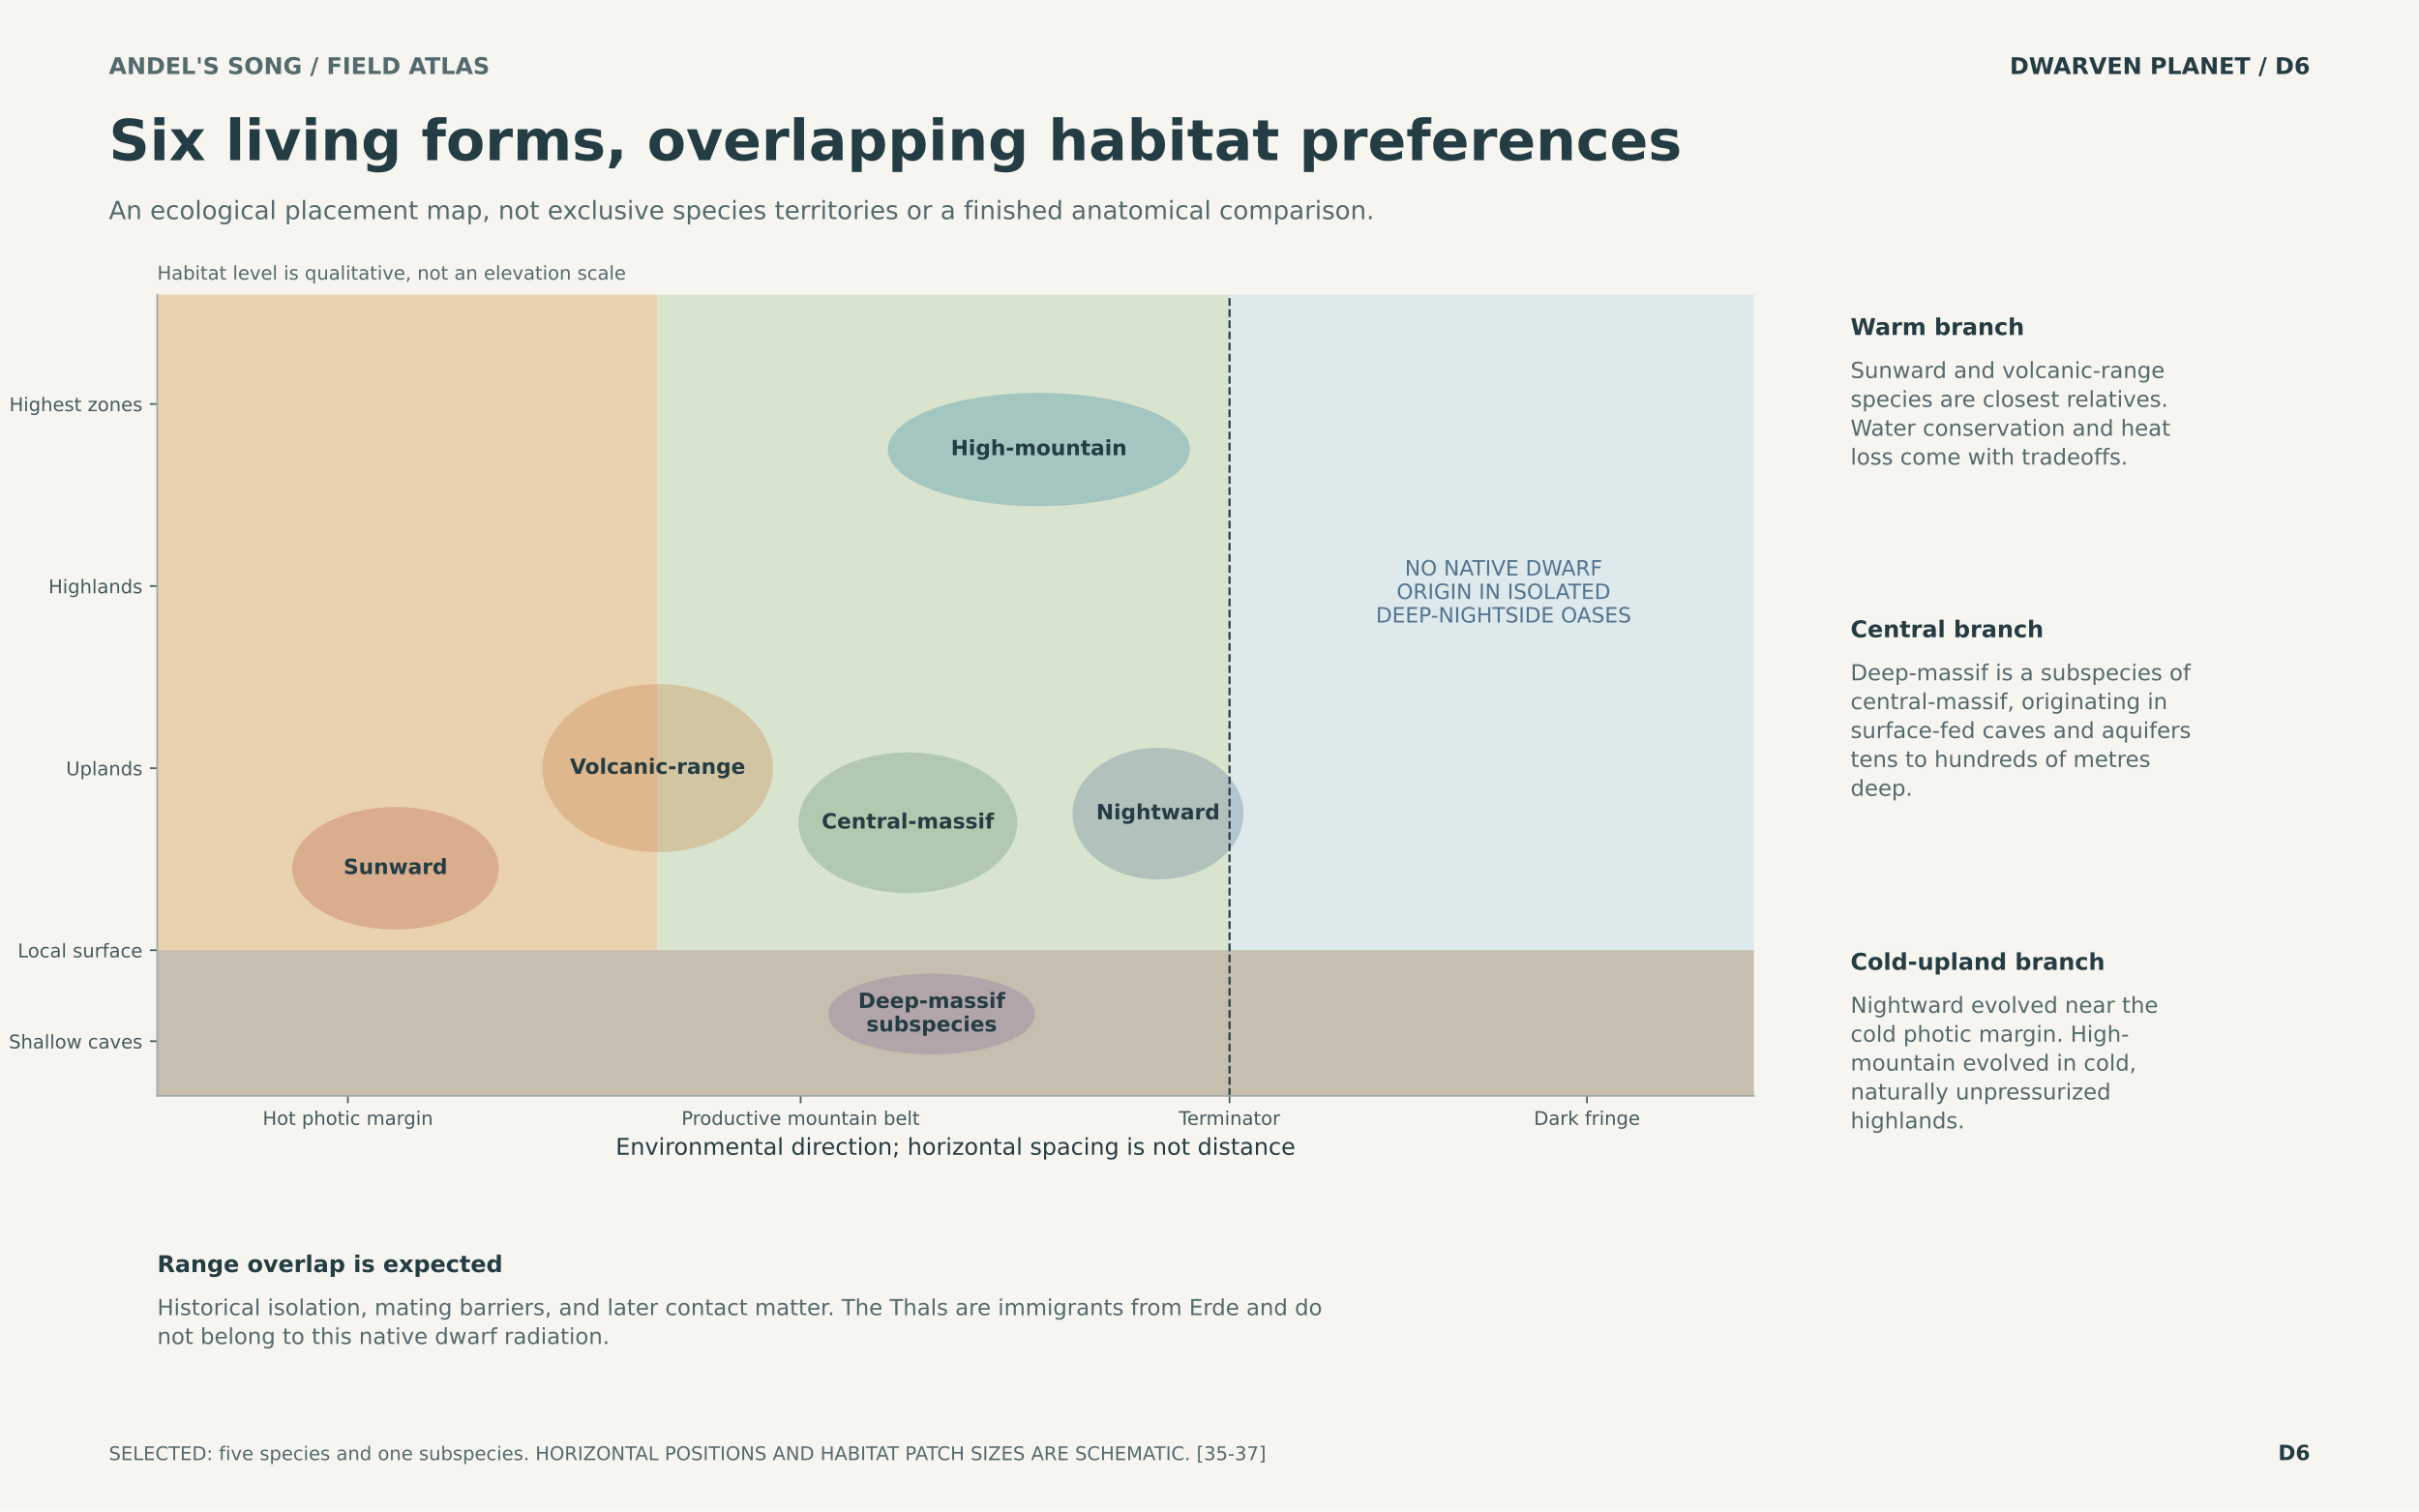
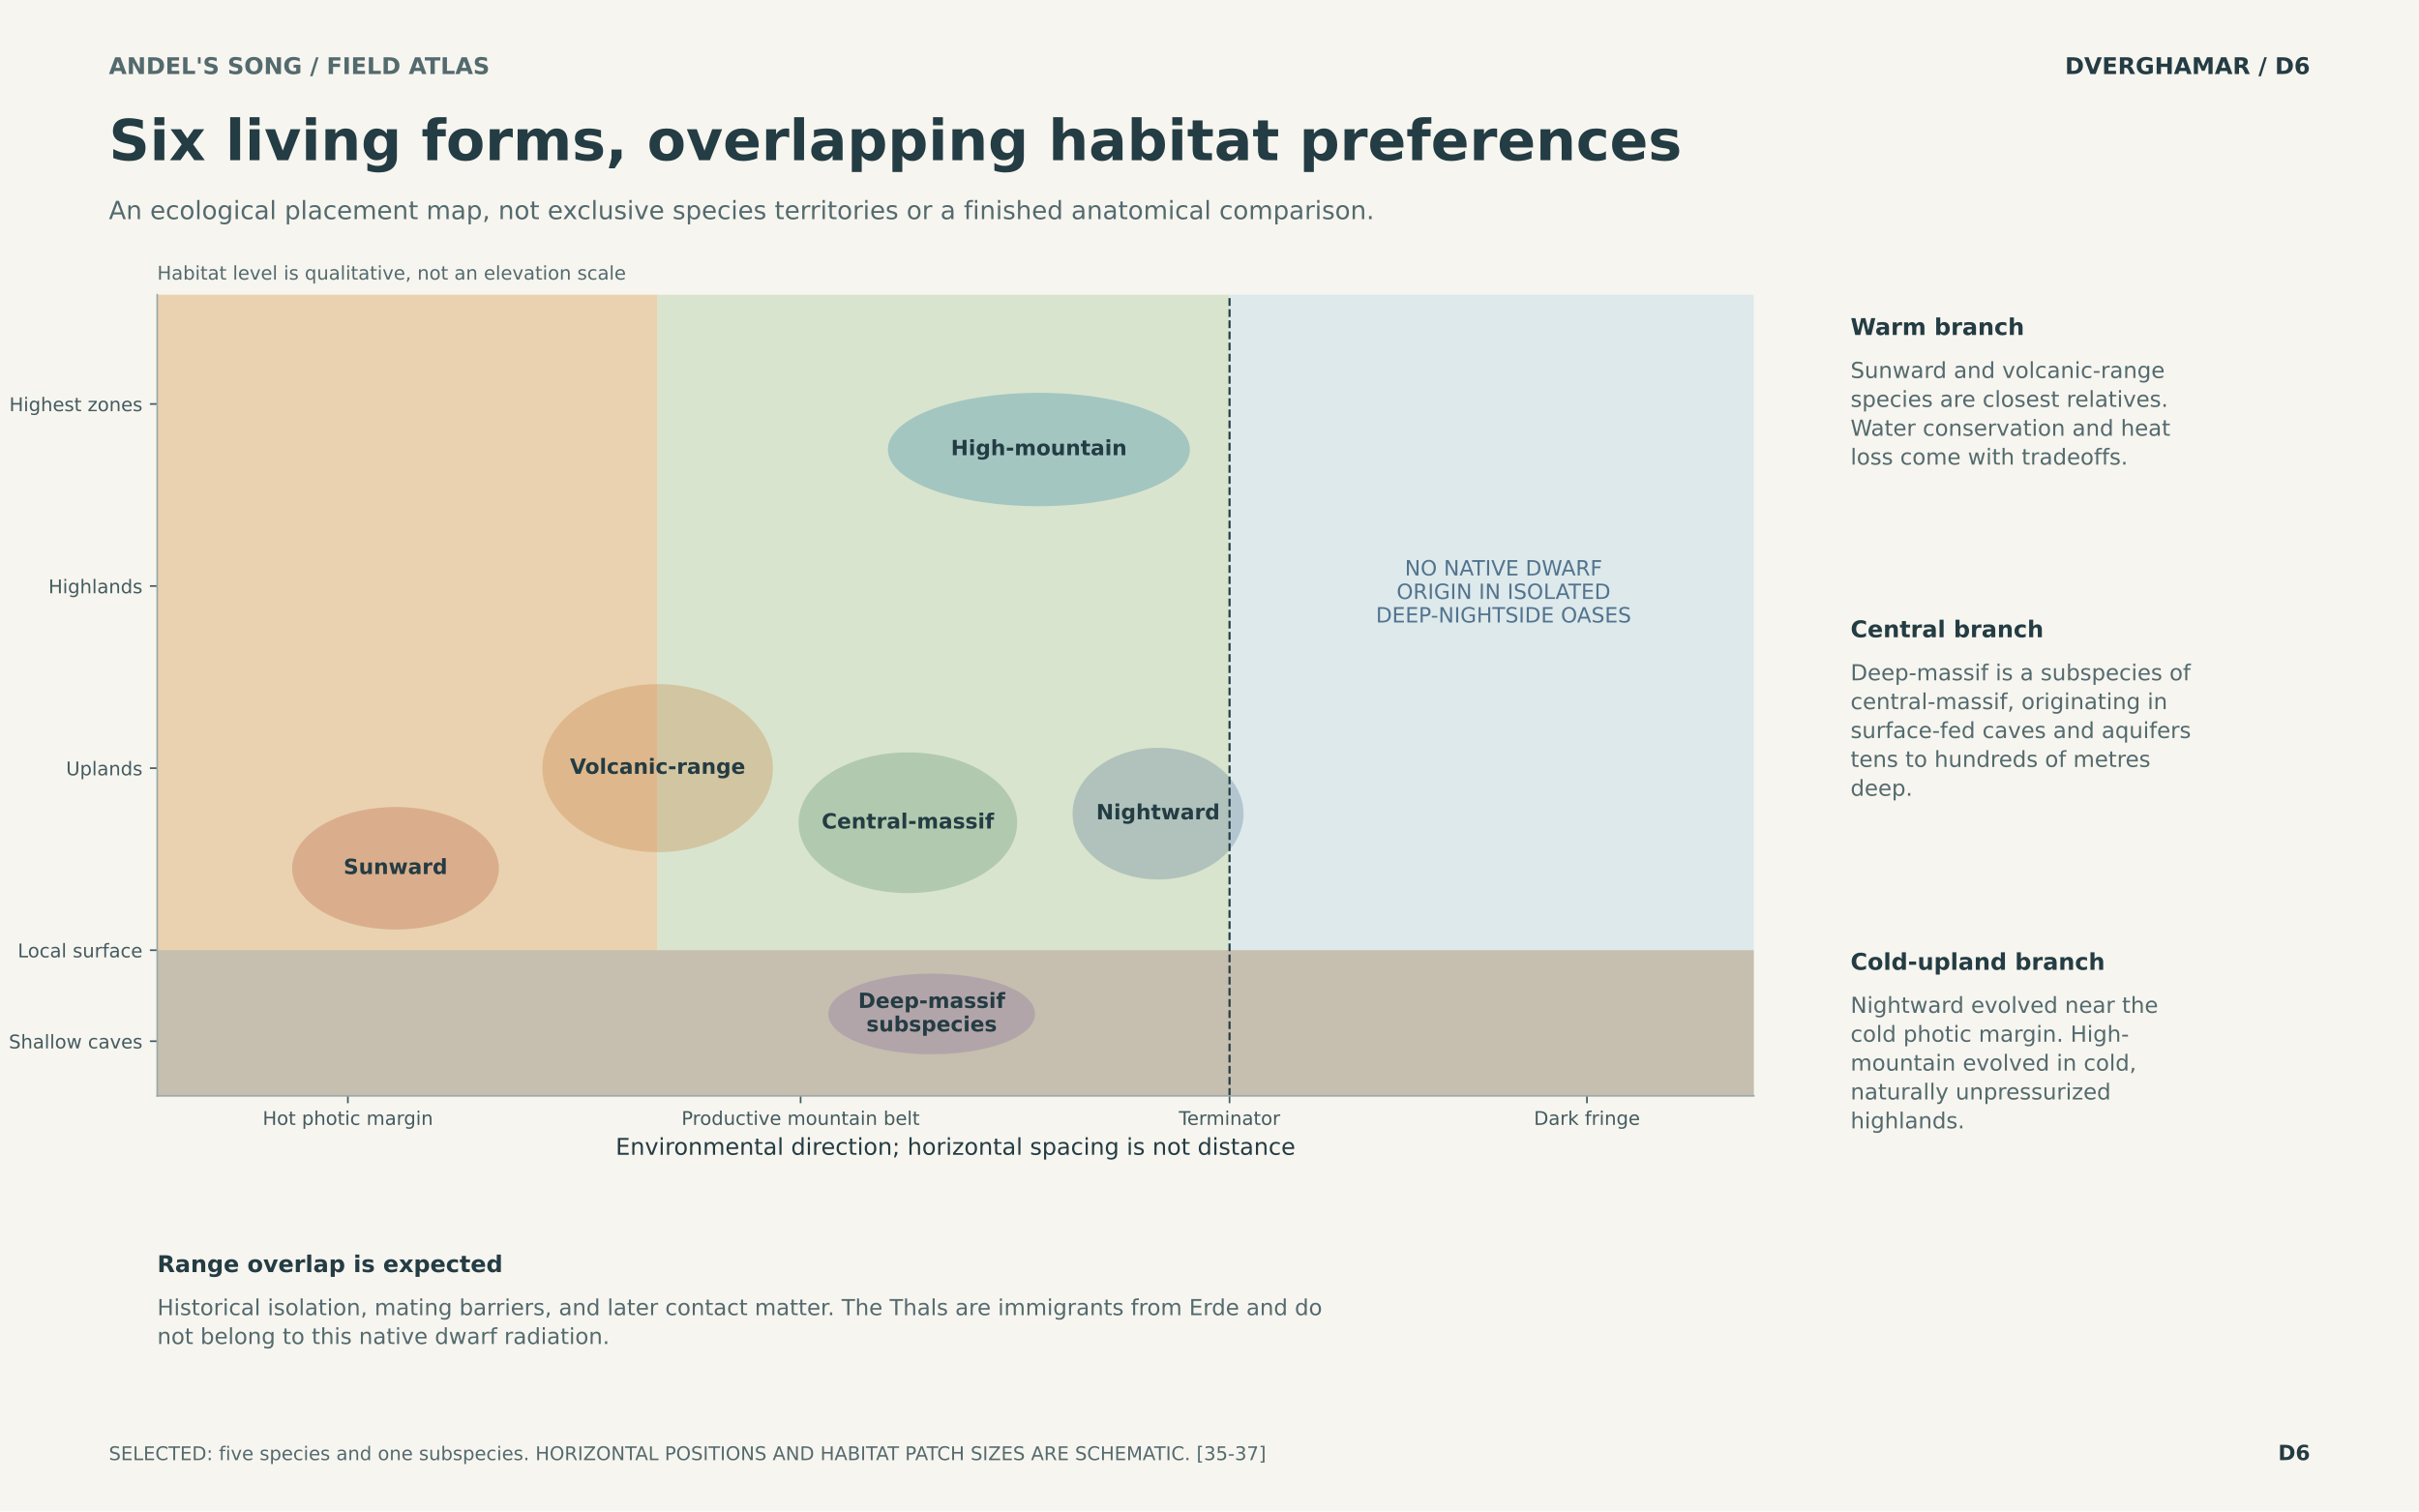
<svg xmlns="http://www.w3.org/2000/svg" xmlns:xlink="http://www.w3.org/1999/xlink" width="1152pt" height="720pt" viewBox="0 0 1152 720" version="1.1">
  <defs>
    <style type="text/css">*{stroke-linejoin: round; stroke-linecap: butt}</style>
  </defs>
  <g id="figure_1">
    <g id="patch_1">
      <path d="M 0 720  L 1152 720  L 1152 0  L 0 0  z " style="fill: #f7f5ef" />
    </g>
    <g id="axes_1">
      <g id="patch_2">
        <path d="M 74.88 522  L 835.2 522  L 835.2 140.4  L 74.88 140.4  z " style="fill: #f7f5ef" />
      </g>
      <g id="patch_3">
        <path d="M 74.88 522  L 313.189 522  L 313.189 140.4  L 74.88 140.4  z " clip-path="url(#p3c78bcf553)" style="fill: #ead2b0" />
      </g>
      <g id="patch_4">
        <path d="M 313.189 522  L 585.543 522  L 585.543 140.4  L 313.189 140.4  z " clip-path="url(#p3c78bcf553)" style="fill: #d9e4ce" />
      </g>
      <g id="patch_5">
        <path d="M 585.543 522  L 835.2 522  L 835.2 140.4  L 585.543 140.4  z " clip-path="url(#p3c78bcf553)" style="fill: #dde9eb" />
      </g>
      <g id="patch_6">
        <path d="M 74.88 522  L 835.2 522  L 835.2 452.618  L 74.88 452.618  z " clip-path="url(#p3c78bcf553)" style="fill: #c6beaf" />
      </g>
      <g id="patch_7">
        <path d="M 188.361 441.777  C 201.151 441.777 213.42 438.807 222.464 433.522  C 231.508 428.236 236.59 421.066 236.59 413.591  C 236.59 406.116 231.508 398.946 222.464 393.66  C 213.42 388.374 201.151 385.405 188.361 385.405  C 175.57 385.405 163.302 388.374 154.257 393.66  C 145.213 398.946 140.131 406.116 140.131 413.591  C 140.131 421.066 145.213 428.236 154.257 433.522  C 163.302 438.807 175.57 441.777 188.361 441.777  z " clip-path="url(#p3c78bcf553)" style="fill: #b45939; opacity: 0.3; stroke: #b45939; stroke-width: 2; stroke-linejoin: miter" />
      </g>
      <g id="patch_8">
        <path d="M 313.189 404.918  C 327.485 404.918 341.196 400.806 351.305 393.487  C 361.413 386.169 367.093 376.241 367.093 365.891  C 367.093 355.541 361.413 345.613 351.305 338.294  C 341.196 330.976 327.485 326.864 313.189 326.864  C 298.894 326.864 285.182 330.976 275.074 338.294  C 264.966 345.613 259.286 355.541 259.286 365.891  C 259.286 376.241 264.966 386.169 275.074 393.487  C 285.182 400.806 298.894 404.918 313.189 404.918  z " clip-path="url(#p3c78bcf553)" style="fill: #c17c36; opacity: 0.3; stroke: #c17c36; stroke-width: 2; stroke-linejoin: miter" />
      </g>
      <g id="patch_9">
        <path d="M 432.344 424.432  C 445.887 424.432 458.877 421.005 468.453 414.906  C 478.029 408.807 483.41 400.534 483.41 391.909  C 483.41 383.284 478.029 375.011 468.453 368.912  C 458.877 362.813 445.887 359.386 432.344 359.386  C 418.801 359.386 405.811 362.813 396.235 368.912  C 386.658 375.011 381.278 383.284 381.278 391.909  C 381.278 400.534 386.658 408.807 396.235 414.906  C 405.811 421.005 418.801 424.432 432.344 424.432  z " clip-path="url(#p3c78bcf553)" style="fill: #558c64; opacity: 0.3; stroke: #558c64; stroke-width: 2; stroke-linejoin: miter" />
      </g>
      <g id="patch_10">
        <path d="M 443.692 501.185  C 456.482 501.185 468.751 499.266 477.795 495.851  C 486.839 492.436 491.921 487.803 491.921 482.973  C 491.921 478.143 486.839 473.51 477.795 470.094  C 468.751 466.679 456.482 464.76 443.692 464.76  C 430.901 464.76 418.633 466.679 409.589 470.094  C 400.544 473.51 395.463 478.143 395.463 482.973  C 395.463 487.803 400.544 492.436 409.589 495.851  C 418.633 499.266 430.901 501.185 443.692 501.185  z " clip-path="url(#p3c78bcf553)" style="fill: #836d9a; opacity: 0.3; stroke: #836d9a; stroke-width: 2; stroke-linejoin: miter" />
      </g>
      <g id="patch_11">
        <path d="M 551.499 417.927  C 562.032 417.927 572.135 414.729 579.584 409.037  C 587.032 403.344 591.217 395.623 591.217 387.573  C 591.217 379.523 587.032 371.801 579.584 366.109  C 572.135 360.417 562.032 357.218 551.499 357.218  C 540.965 357.218 530.862 360.417 523.413 366.109  C 515.965 371.801 511.78 379.523 511.78 387.573  C 511.78 395.623 515.965 403.344 523.413 409.037  C 530.862 414.729 540.965 417.927 551.499 417.927  z " clip-path="url(#p3c78bcf553)" style="fill: #52738e; opacity: 0.3; stroke: #52738e; stroke-width: 2; stroke-linejoin: miter" />
      </g>
      <g id="patch_12">
        <path d="M 494.758 240.136  C 513.568 240.136 531.61 237.395 544.91 232.516  C 558.21 227.637 565.684 221.018 565.684 214.118  C 565.684 207.218 558.21 200.6 544.91 195.721  C 531.61 190.841 513.568 188.1 494.758 188.1  C 475.949 188.1 457.907 190.841 444.606 195.721  C 431.306 200.6 423.833 207.218 423.833 214.118  C 423.833 221.018 431.306 227.637 444.606 232.516  C 457.907 237.395 475.949 240.136 494.758 240.136  z " clip-path="url(#p3c78bcf553)" style="fill: #247fa1; opacity: 0.3; stroke: #247fa1; stroke-width: 2; stroke-linejoin: miter" />
      </g>
      <g id="matplotlib.axis_1">
        <g id="xtick_1">
          <g id="line2d_1">
            <defs>
              <path id="m742409bcaf" d="M 0 0  L 0 3.5  " style="stroke: #435b60; stroke-width: 0.8" />
            </defs>
            <g>
              <use xlink:href="#m742409bcaf" x="165.664" y="522" style="fill: #435b60; stroke: #435b60; stroke-width: 0.8" />
            </g>
          </g>
          <g id="text_1">
            <text style="font-size: 9px; font-family: 'DejaVu Sans'; text-anchor: middle; fill: #435b60" x="165.664" y="535.839" transform="rotate(-0 165.6645 535.8386)">Hot photic margin</text>
          </g>
        </g>
        <g id="xtick_2">
          <g id="line2d_2">
            <g>
              <use xlink:href="#m742409bcaf" x="381.278" y="522" style="fill: #435b60; stroke: #435b60; stroke-width: 0.8" />
            </g>
          </g>
          <g id="text_2">
            <text style="font-size: 9px; font-family: 'DejaVu Sans'; text-anchor: middle; fill: #435b60" x="381.278" y="535.839" transform="rotate(-0 381.2776 535.8386)">Productive mountain belt</text>
          </g>
        </g>
        <g id="xtick_3">
          <g id="line2d_3">
            <g>
              <use xlink:href="#m742409bcaf" x="585.543" y="522" style="fill: #435b60; stroke: #435b60; stroke-width: 0.8" />
            </g>
          </g>
          <g id="text_3">
            <text style="font-size: 9px; font-family: 'DejaVu Sans'; text-anchor: middle; fill: #435b60" x="585.543" y="535.839" transform="rotate(-0 585.5427 535.8386)">Terminator</text>
          </g>
        </g>
        <g id="xtick_4">
          <g id="line2d_4">
            <g>
              <use xlink:href="#m742409bcaf" x="755.764" y="522" style="fill: #435b60; stroke: #435b60; stroke-width: 0.8" />
            </g>
          </g>
          <g id="text_4">
            <text style="font-size: 9px; font-family: 'DejaVu Sans'; text-anchor: middle; fill: #435b60" x="755.764" y="535.839" transform="rotate(-0 755.7636 535.8386)">Dark fringe</text>
          </g>
        </g>
        <g id="text_5">
          <text style="font-size: 11px; font-family: 'DejaVu Sans'; text-anchor: middle; fill: #243c43" x="455.04" y="550.069" transform="rotate(-0 455.04 550.0686)">Environmental direction; horizontal spacing is not distance</text>
        </g>
      </g>
      <g id="matplotlib.axis_2">
        <g id="ytick_1">
          <g id="line2d_5">
            <defs>
              <path id="mc7a2c16465" d="M 0 0  L -3.5 0  " style="stroke: #435b60; stroke-width: 0.8" />
            </defs>
            <g>
              <use xlink:href="#mc7a2c16465" x="74.88" y="495.982" style="fill: #435b60; stroke: #435b60; stroke-width: 0.8" />
            </g>
          </g>
          <g id="text_6">
            <text style="font-size: 9px; font-family: 'DejaVu Sans'; text-anchor: end; fill: #435b60" x="67.88" y="499.401" transform="rotate(-0 67.88 499.4011)">Shallow caves</text>
          </g>
        </g>
        <g id="ytick_2">
          <g id="line2d_6">
            <g>
              <use xlink:href="#mc7a2c16465" x="74.88" y="452.618" style="fill: #435b60; stroke: #435b60; stroke-width: 0.8" />
            </g>
          </g>
          <g id="text_7">
            <text style="font-size: 9px; font-family: 'DejaVu Sans'; text-anchor: end; fill: #435b60" x="67.88" y="456.037" transform="rotate(-0 67.88 456.0375)">Local surface</text>
          </g>
        </g>
        <g id="ytick_3">
          <g id="line2d_7">
            <g>
              <use xlink:href="#mc7a2c16465" x="74.88" y="365.891" style="fill: #435b60; stroke: #435b60; stroke-width: 0.8" />
            </g>
          </g>
          <g id="text_8">
            <text style="font-size: 9px; font-family: 'DejaVu Sans'; text-anchor: end; fill: #435b60" x="67.88" y="369.31" transform="rotate(-0 67.88 369.3102)">Uplands</text>
          </g>
        </g>
        <g id="ytick_4">
          <g id="line2d_8">
            <g>
              <use xlink:href="#mc7a2c16465" x="74.88" y="279.164" style="fill: #435b60; stroke: #435b60; stroke-width: 0.8" />
            </g>
          </g>
          <g id="text_9">
            <text style="font-size: 9px; font-family: 'DejaVu Sans'; text-anchor: end; fill: #435b60" x="67.88" y="282.583" transform="rotate(-0 67.88 282.5829)">Highlands</text>
          </g>
        </g>
        <g id="ytick_5">
          <g id="line2d_9">
            <g>
              <use xlink:href="#mc7a2c16465" x="74.88" y="192.436" style="fill: #435b60; stroke: #435b60; stroke-width: 0.8" />
            </g>
          </g>
          <g id="text_10">
            <text style="font-size: 9px; font-family: 'DejaVu Sans'; text-anchor: end; fill: #435b60" x="67.88" y="195.856" transform="rotate(-0 67.88 195.8557)">Highest zones</text>
          </g>
        </g>
      </g>
      <g id="line2d_10">
        <path d="M 585.543 522  L 585.543 140.4  " clip-path="url(#p3c78bcf553)" style="fill: none; stroke-dasharray: 3.7,1.6; stroke-dashoffset: 0; stroke: #233c43" />
      </g>
      <g id="patch_13">
        <path d="M 74.88 522  L 74.88 140.4  " style="fill: none; stroke: #9ba9a8; stroke-width: 0.8; stroke-linejoin: miter; stroke-linecap: square" />
      </g>
      <g id="patch_14">
        <path d="M 74.88 522  L 835.2 522  " style="fill: none; stroke: #9ba9a8; stroke-width: 0.8; stroke-linejoin: miter; stroke-linecap: square" />
      </g>
      <g id="text_11">
        <text style="font-weight: 700; font-size: 10px; font-family: 'DejaVu Sans'; text-anchor: middle; fill: #243c43" x="188.361" y="416.35" transform="rotate(-0 188.3606 416.3503)">Sunward</text>
      </g>
      <g id="text_12">
        <text style="font-weight: 700; font-size: 10px; font-family: 'DejaVu Sans'; text-anchor: middle; fill: #243c43" x="313.189" y="368.611" transform="rotate(-0 313.1893 368.6112)">Volcanic-range</text>
      </g>
      <g id="text_13">
        <text style="font-weight: 700; font-size: 10px; font-family: 'DejaVu Sans'; text-anchor: middle; fill: #243c43" x="432.344" y="394.668" transform="rotate(-0 432.3439 394.6685)">Central-massif</text>
      </g>
      <g id="text_14">
        <text style="font-weight: 700; font-size: 10px; font-family: 'DejaVu Sans'; fill: #243c43" transform="translate(408.6794 480.1332)">Deep-massif</text>
        <text style="font-weight: 700; font-size: 10px; font-family: 'DejaVu Sans'; fill: #243c43" transform="translate(412.5865 491.331)">subspecies</text>
      </g>
      <g id="text_15">
        <text style="font-weight: 700; font-size: 10px; font-family: 'DejaVu Sans'; text-anchor: middle; fill: #243c43" x="551.499" y="390.293" transform="rotate(-0 551.4985 390.293)">Nightward</text>
      </g>
      <g id="text_16">
        <text style="font-weight: 700; font-size: 10px; font-family: 'DejaVu Sans'; text-anchor: middle; fill: #243c43" x="494.758" y="216.838" transform="rotate(-0 494.7582 216.8385)">High-mountain</text>
      </g>
      <g id="text_17">
        <text style="font-size: 10px; font-family: 'DejaVu Sans'; fill: #52738e" transform="translate(669.0196 274.1135)">NO NATIVE DWARF</text>
        <text style="font-size: 10px; font-family: 'DejaVu Sans'; fill: #52738e" transform="translate(665.0969 285.3113)">ORIGIN IN ISOLATED</text>
        <text style="font-size: 10px; font-family: 'DejaVu Sans'; fill: #52738e" transform="translate(655.2422 296.5091)">DEEP-NIGHTSIDE OASES</text>
      </g>
    </g>
    <g id="text_18">
      <text style="font-weight: 700; font-size: 11px; font-family: 'DejaVu Sans'; text-anchor: start; fill: #536a6e" x="51.84" y="35.28" transform="rotate(-0 51.84 35.28)">ANDEL'S SONG / FIELD ATLAS</text>
    </g>
    <g id="text_19">
-       <text style="font-weight: 700; font-size: 11px; font-family: 'DejaVu Sans'; text-anchor: end; fill: #243c43" x="1100.16" y="35.28" transform="rotate(-0 1100.16 35.28)">DWARVEN PLANET  /  D6</text>
+       <text style="font-weight: 700; font-size: 11px; font-family: 'DejaVu Sans'; text-anchor: end; fill: #243c43" x="1100.16" y="35.28" transform="rotate(-0 1100.16 35.28)">DVERGHAMAR  /  D6</text>
    </g>
    <g id="text_20">
      <text style="font-weight: 700; font-size: 27px; font-family: 'DejaVu Sans'; text-anchor: start; fill: #243c43" x="51.84" y="76.32" transform="rotate(-0 51.84 76.32)">Six living forms, overlapping habitat preferences</text>
    </g>
    <g id="text_21">
      <text style="font-size: 12px; font-family: 'DejaVu Sans'; text-anchor: start; fill: #536a6e" x="51.84" y="104.4" transform="rotate(-0 51.84 104.4)">An ecological placement map, not exclusive species territories or a finished anatomical comparison.</text>
    </g>
    <g id="text_22">
      <text style="font-size: 9px; font-family: 'DejaVu Sans'; text-anchor: start; fill: #536a6e" x="51.84" y="695.52" transform="rotate(-0 51.84 695.52)">SELECTED: five species and one subspecies. HORIZONTAL POSITIONS AND HABITAT PATCH SIZES ARE SCHEMATIC. [35-37]</text>
    </g>
    <g id="text_23">
      <text style="font-weight: 700; font-size: 10px; font-family: 'DejaVu Sans'; text-anchor: end; fill: #243c43" x="1100.16" y="695.52" transform="rotate(-0 1100.16 695.52)">D6</text>
    </g>
    <g id="text_24">
      <text style="font-size: 9px; font-family: 'DejaVu Sans'; text-anchor: start; fill: #536a6e" x="74.88" y="133.2" transform="rotate(-0 74.88 133.2)">Habitat level is qualitative, not an elevation scale</text>
    </g>
    <g id="text_25">
      <text style="font-weight: 700; font-size: 11px; font-family: 'DejaVu Sans'; text-anchor: start; fill: #243c43" x="881.28" y="159.558" transform="rotate(-0 881.28 159.5583)">Warm branch</text>
    </g>
    <g id="text_26">
      <text style="font-size: 10.5px; font-family: 'DejaVu Sans'; fill: #536a6e" transform="translate(881.28 180.0584)">Sunward and volcanic-range</text>
      <text style="font-size: 10.5px; font-family: 'DejaVu Sans'; fill: #536a6e" transform="translate(881.28 193.8107)">species are closest relatives.</text>
      <text style="font-size: 10.5px; font-family: 'DejaVu Sans'; fill: #536a6e" transform="translate(881.28 207.5629)">Water conservation and heat</text>
      <text style="font-size: 10.5px; font-family: 'DejaVu Sans'; fill: #536a6e" transform="translate(881.28 221.3152)">loss come with tradeoffs.</text>
    </g>
    <g id="text_27">
      <text style="font-weight: 700; font-size: 11px; font-family: 'DejaVu Sans'; text-anchor: start; fill: #243c43" x="881.28" y="303.558" transform="rotate(-0 881.28 303.5583)">Central branch</text>
    </g>
    <g id="text_28">
      <text style="font-size: 10.5px; font-family: 'DejaVu Sans'; fill: #536a6e" transform="translate(881.28 324.0584)">Deep-massif is a subspecies of</text>
      <text style="font-size: 10.5px; font-family: 'DejaVu Sans'; fill: #536a6e" transform="translate(881.28 337.8107)">central-massif, originating in</text>
      <text style="font-size: 10.5px; font-family: 'DejaVu Sans'; fill: #536a6e" transform="translate(881.28 351.5629)">surface-fed caves and aquifers</text>
      <text style="font-size: 10.5px; font-family: 'DejaVu Sans'; fill: #536a6e" transform="translate(881.28 365.3152)">tens to hundreds of metres</text>
      <text style="font-size: 10.5px; font-family: 'DejaVu Sans'; fill: #536a6e" transform="translate(881.28 379.0675)">deep.</text>
    </g>
    <g id="text_29">
      <text style="font-weight: 700; font-size: 11px; font-family: 'DejaVu Sans'; text-anchor: start; fill: #243c43" x="881.28" y="461.958" transform="rotate(-0 881.28 461.9583)">Cold-upland branch</text>
    </g>
    <g id="text_30">
      <text style="font-size: 10.5px; font-family: 'DejaVu Sans'; fill: #536a6e" transform="translate(881.28 482.4584)">Nightward evolved near the</text>
      <text style="font-size: 10.5px; font-family: 'DejaVu Sans'; fill: #536a6e" transform="translate(881.28 496.2107)">cold photic margin. High-</text>
      <text style="font-size: 10.5px; font-family: 'DejaVu Sans'; fill: #536a6e" transform="translate(881.28 509.9629)">mountain evolved in cold,</text>
      <text style="font-size: 10.5px; font-family: 'DejaVu Sans'; fill: #536a6e" transform="translate(881.28 523.7152)">naturally unpressurized</text>
      <text style="font-size: 10.5px; font-family: 'DejaVu Sans'; fill: #536a6e" transform="translate(881.28 537.4675)">highlands.</text>
    </g>
    <g id="text_31">
      <text style="font-weight: 700; font-size: 11px; font-family: 'DejaVu Sans'; text-anchor: start; fill: #243c43" x="74.88" y="605.958" transform="rotate(-0 74.88 605.9583)">Range overlap is expected</text>
    </g>
    <g id="text_32">
      <text style="font-size: 10.5px; font-family: 'DejaVu Sans'; fill: #536a6e" transform="translate(74.88 626.4584)">Historical isolation, mating barriers, and later contact matter. The Thals are immigrants from Erde and do</text>
      <text style="font-size: 10.5px; font-family: 'DejaVu Sans'; fill: #536a6e" transform="translate(74.88 640.2107)">not belong to this native dwarf radiation.</text>
    </g>
  </g>
  <defs>
    <clipPath id="p3c78bcf553">
      <rect x="74.88" y="140.4" width="760.32" height="381.6" />
    </clipPath>
  </defs>
</svg>
